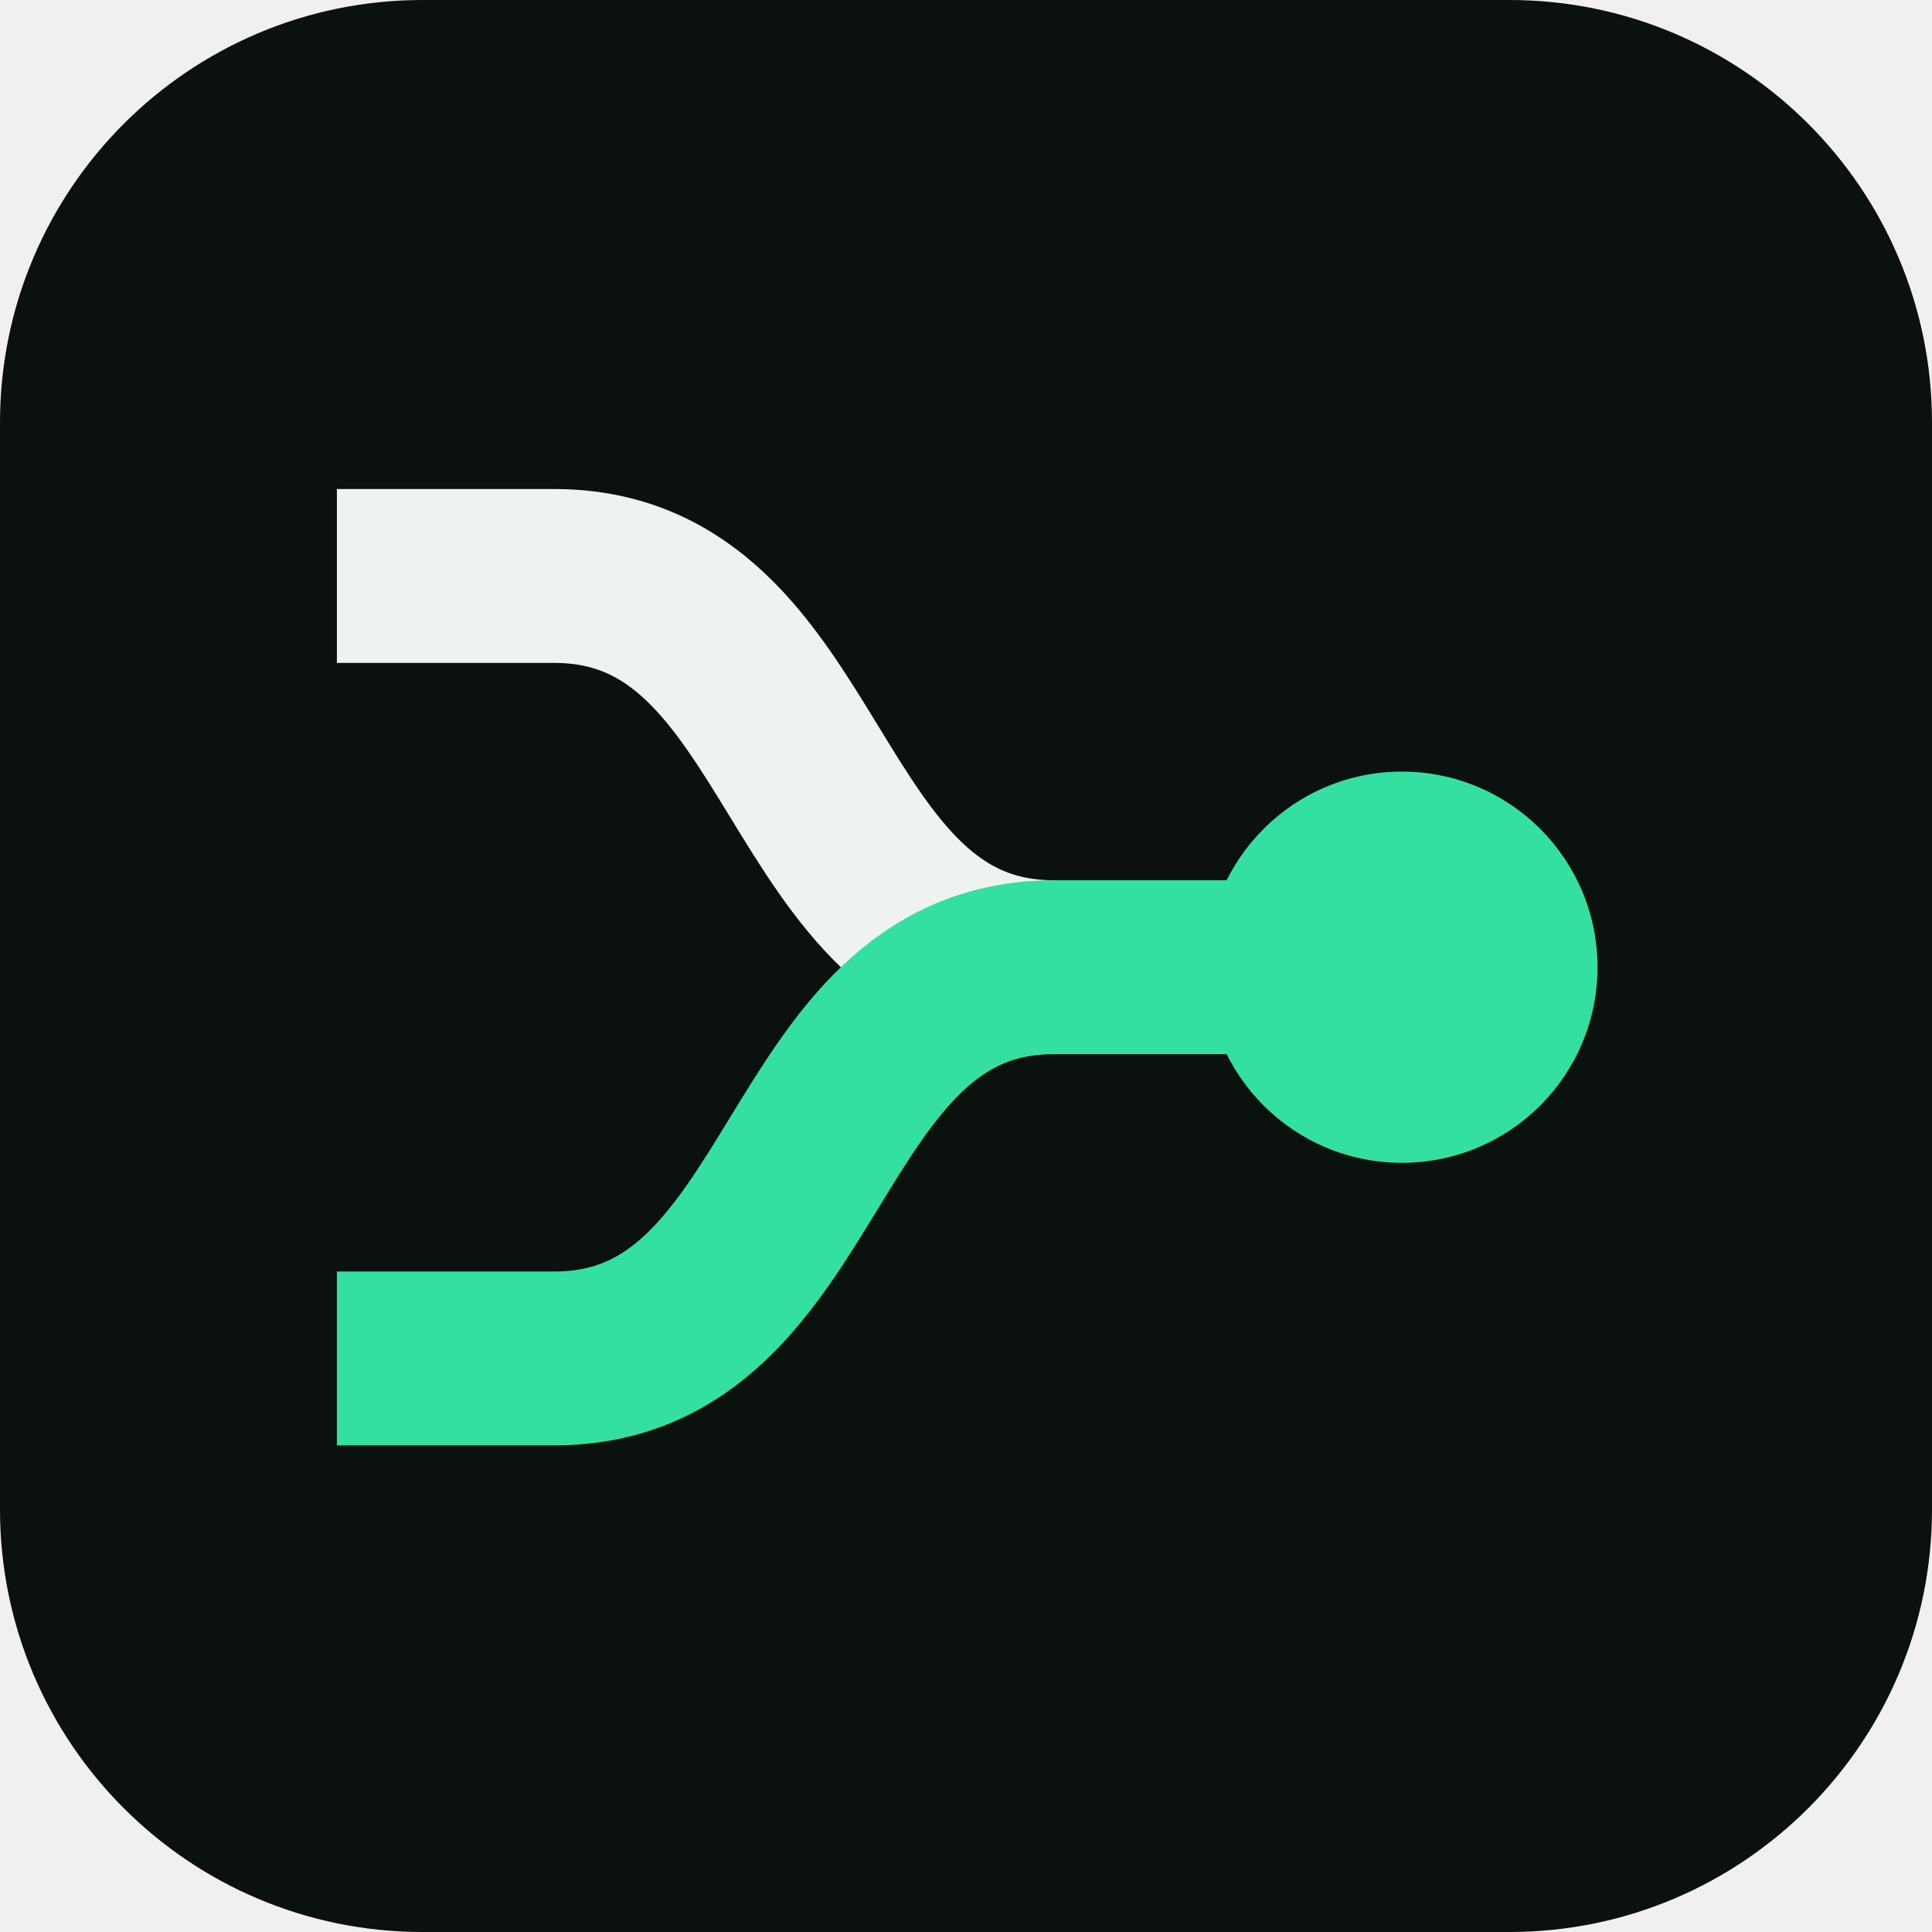
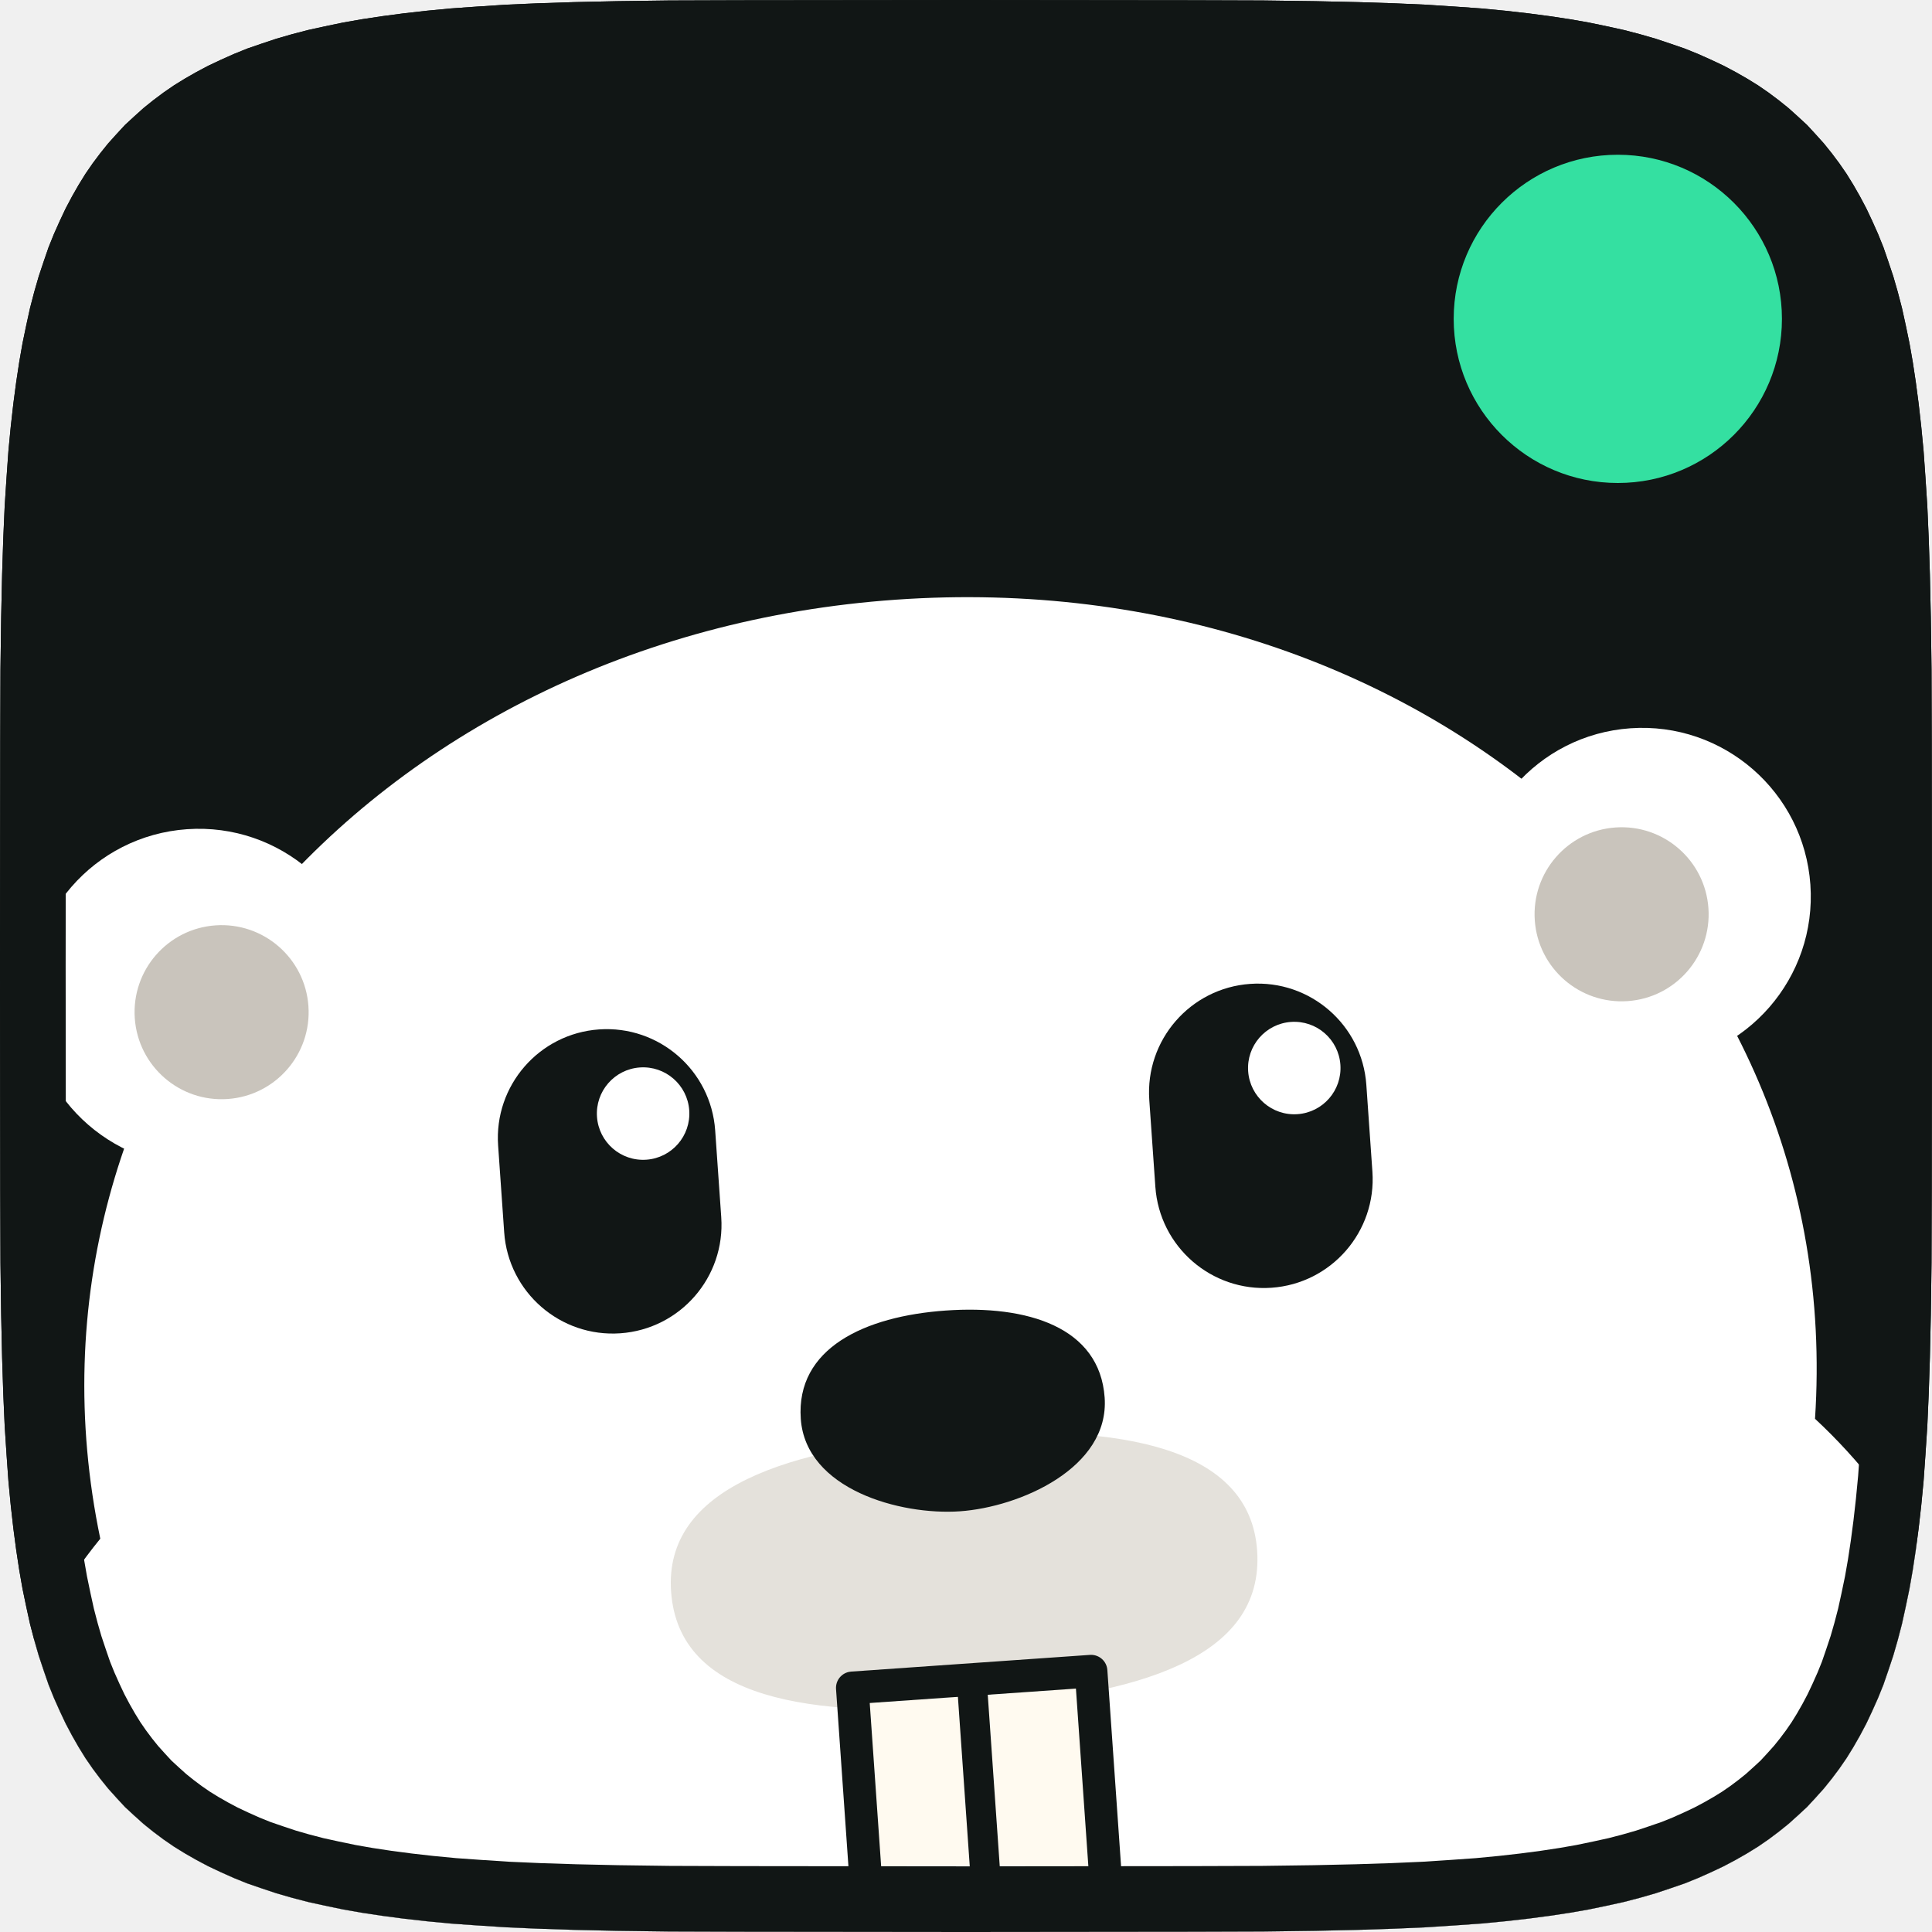
- <svg xmlns="http://www.w3.org/2000/svg" width="64" height="64" viewBox="0 0 64 64" role="img" aria-label="LazyREST">
-   <rect width="64" height="64" rx="14" fill="#0B110E" />
-   <g transform="translate(9 9) scale(0.72)">
-     <g fill="none" stroke-width="8" stroke-linecap="butt" stroke-linejoin="round">
-       <path d="M3 14 H13 C25 14 24 32 36 32" stroke="#EEF3F0" />
-       <path d="M3 50 H13 C25 50 24 32 36 32 H45" stroke="#34E0A1" />
+ <svg xmlns="http://www.w3.org/2000/svg" width="64" height="64" viewBox="100 100 824 824" role="img" aria-label="LazyREST">
+   <defs>
+     <clipPath id="lr-m">
+       <path d="M924.0 512.0 L923.9 608.0 L923.8 638.6 L923.5 660.9 L923.1 679.0 L922.6 694.5 L922.0 708.2 L921.2 720.5 L920.4 731.8 L919.4 742.2 L918.3 751.9 L917.1 761.0 L915.8 769.6 L914.4 777.6 L912.8 785.3 L911.2 792.6 L909.4 799.5 L907.5 806.1 L905.4 812.4 L903.3 818.5 L901.0 824.2 L898.5 829.8 L896.0 835.1 L893.3 840.2 L890.5 845.1 L887.6 849.8 L884.5 854.3 L881.2 858.7 L877.9 862.8 L874.3 866.8 L870.7 870.7 L866.8 874.3 L862.8 877.9 L858.7 881.2 L854.3 884.5 L849.8 887.6 L845.1 890.5 L840.2 893.3 L835.1 896.0 L829.8 898.5 L824.2 901.0 L818.5 903.3 L812.4 905.4 L806.1 907.5 L799.5 909.4 L792.6 911.2 L785.3 912.8 L777.6 914.4 L769.6 915.8 L761.0 917.1 L751.9 918.3 L742.2 919.4 L731.8 920.4 L720.5 921.2 L708.2 922.0 L694.5 922.6 L679.0 923.1 L660.9 923.5 L638.6 923.8 L608.0 923.9 L512.0 924.0 L416.0 923.9 L385.4 923.8 L363.1 923.5 L345.0 923.1 L329.5 922.6 L315.8 922.0 L303.5 921.2 L292.2 920.4 L281.8 919.4 L272.1 918.3 L263.0 917.1 L254.4 915.8 L246.4 914.4 L238.7 912.8 L231.4 911.2 L224.5 909.4 L217.9 907.5 L211.6 905.4 L205.5 903.3 L199.8 901.0 L194.2 898.5 L188.9 896.0 L183.8 893.3 L178.9 890.5 L174.2 887.6 L169.7 884.5 L165.3 881.2 L161.2 877.9 L157.2 874.3 L153.3 870.7 L149.7 866.8 L146.1 862.8 L142.8 858.7 L139.5 854.3 L136.4 849.8 L133.5 845.1 L130.7 840.2 L128.0 835.1 L125.5 829.8 L123.0 824.2 L120.7 818.5 L118.6 812.4 L116.5 806.1 L114.6 799.5 L112.8 792.6 L111.2 785.3 L109.6 777.6 L108.2 769.6 L106.9 761.0 L105.7 751.9 L104.6 742.2 L103.6 731.8 L102.8 720.5 L102.0 708.2 L101.4 694.5 L100.9 679.0 L100.5 660.9 L100.2 638.6 L100.1 608.0 L100.0 512.0 L100.1 416.0 L100.2 385.4 L100.5 363.1 L100.9 345.0 L101.4 329.5 L102.0 315.8 L102.8 303.5 L103.6 292.2 L104.6 281.8 L105.7 272.1 L106.9 263.0 L108.2 254.4 L109.6 246.4 L111.2 238.7 L112.8 231.4 L114.6 224.5 L116.5 217.9 L118.6 211.6 L120.7 205.5 L123.0 199.8 L125.5 194.2 L128.0 188.9 L130.7 183.8 L133.5 178.9 L136.4 174.2 L139.5 169.7 L142.8 165.3 L146.1 161.2 L149.7 157.2 L153.3 153.3 L157.2 149.7 L161.2 146.1 L165.3 142.8 L169.7 139.5 L174.2 136.4 L178.9 133.5 L183.8 130.7 L188.9 128.0 L194.2 125.5 L199.8 123.0 L205.5 120.7 L211.6 118.6 L217.9 116.5 L224.5 114.6 L231.4 112.8 L238.7 111.2 L246.4 109.6 L254.4 108.2 L263.0 106.9 L272.1 105.7 L281.8 104.6 L292.2 103.6 L303.5 102.8 L315.8 102.0 L329.5 101.4 L345.0 100.9 L363.1 100.5 L385.4 100.2 L416.0 100.1 L512.0 100.0 L608.0 100.1 L638.6 100.2 L660.9 100.5 L679.0 100.9 L694.5 101.4 L708.2 102.0 L720.5 102.8 L731.8 103.6 L742.2 104.6 L751.9 105.7 L761.0 106.9 L769.6 108.2 L777.6 109.6 L785.3 111.2 L792.6 112.8 L799.5 114.6 L806.1 116.5 L812.4 118.6 L818.5 120.7 L824.2 123.0 L829.8 125.5 L835.1 128.0 L840.2 130.7 L845.1 133.5 L849.8 136.4 L854.3 139.5 L858.7 142.8 L862.8 146.1 L866.8 149.7 L870.7 153.3 L874.3 157.2 L877.9 161.2 L881.2 165.3 L884.5 169.7 L887.6 174.2 L890.5 178.9 L893.3 183.8 L896.0 188.9 L898.5 194.2 L901.0 199.8 L903.3 205.5 L905.4 211.6 L907.5 217.9 L909.4 224.5 L911.2 231.4 L912.8 238.7 L914.4 246.4 L915.8 254.4 L917.1 263.0 L918.3 272.1 L919.4 281.8 L920.4 292.2 L921.2 303.5 L922.0 315.8 L922.6 329.5 L923.1 345.0 L923.5 363.1 L923.8 385.4 L923.9 416.0 Z" />
+     </clipPath>
+   </defs>
+   <path d="M924.0 512.0 L923.9 608.0 L923.8 638.6 L923.5 660.9 L923.1 679.0 L922.6 694.5 L922.0 708.2 L921.2 720.5 L920.4 731.8 L919.4 742.2 L918.3 751.9 L917.1 761.0 L915.8 769.6 L914.4 777.6 L912.8 785.3 L911.2 792.6 L909.4 799.5 L907.5 806.1 L905.4 812.4 L903.3 818.5 L901.0 824.2 L898.5 829.8 L896.0 835.1 L893.3 840.2 L890.5 845.1 L887.6 849.8 L884.5 854.3 L881.2 858.7 L877.9 862.8 L874.3 866.8 L870.7 870.7 L866.8 874.3 L862.8 877.9 L858.7 881.2 L854.3 884.5 L849.8 887.6 L845.1 890.5 L840.2 893.3 L835.1 896.0 L829.8 898.5 L824.2 901.0 L818.5 903.3 L812.4 905.4 L806.1 907.5 L799.5 909.4 L792.6 911.2 L785.3 912.8 L777.6 914.4 L769.6 915.8 L761.0 917.1 L751.9 918.3 L742.2 919.4 L731.8 920.4 L720.5 921.2 L708.2 922.0 L694.5 922.6 L679.0 923.1 L660.9 923.5 L638.6 923.8 L608.0 923.9 L512.0 924.0 L416.0 923.9 L385.4 923.8 L363.1 923.5 L345.0 923.1 L329.5 922.6 L315.8 922.0 L303.5 921.2 L292.2 920.4 L281.8 919.4 L272.1 918.3 L263.0 917.1 L254.4 915.8 L246.4 914.4 L238.7 912.8 L231.4 911.2 L224.5 909.4 L217.9 907.5 L211.6 905.4 L205.5 903.3 L199.8 901.0 L194.2 898.5 L188.9 896.0 L183.8 893.3 L178.9 890.5 L174.2 887.6 L169.7 884.5 L165.3 881.2 L161.2 877.9 L157.2 874.3 L153.3 870.7 L149.7 866.8 L146.1 862.8 L142.8 858.7 L139.5 854.3 L136.4 849.8 L133.5 845.1 L130.7 840.2 L128.0 835.1 L125.5 829.8 L123.0 824.2 L120.7 818.5 L118.6 812.4 L116.5 806.1 L114.6 799.5 L112.8 792.6 L111.2 785.3 L109.6 777.6 L108.2 769.6 L106.9 761.0 L105.7 751.9 L104.6 742.2 L103.6 731.8 L102.8 720.5 L102.0 708.2 L101.4 694.5 L100.9 679.0 L100.5 660.9 L100.2 638.6 L100.1 608.0 L100.0 512.0 L100.1 416.0 L100.2 385.4 L100.5 363.1 L100.9 345.0 L101.4 329.5 L102.0 315.8 L102.8 303.5 L103.6 292.2 L104.6 281.8 L105.7 272.1 L106.9 263.0 L108.2 254.4 L109.6 246.4 L111.2 238.7 L112.8 231.4 L114.6 224.5 L116.5 217.9 L118.6 211.6 L120.7 205.5 L123.0 199.8 L125.5 194.2 L128.0 188.9 L130.7 183.8 L133.5 178.9 L136.4 174.2 L139.5 169.7 L142.8 165.3 L146.1 161.2 L149.7 157.2 L153.3 153.3 L157.2 149.7 L161.2 146.1 L165.3 142.8 L169.7 139.5 L174.2 136.4 L178.9 133.5 L183.8 130.7 L188.9 128.0 L194.2 125.5 L199.8 123.0 L205.5 120.7 L211.6 118.6 L217.9 116.5 L224.5 114.6 L231.4 112.8 L238.7 111.2 L246.4 109.6 L254.4 108.2 L263.0 106.9 L272.1 105.7 L281.8 104.6 L292.2 103.6 L303.5 102.8 L315.8 102.0 L329.5 101.4 L345.0 100.9 L363.1 100.5 L385.4 100.2 L416.0 100.1 L512.0 100.0 L608.0 100.1 L638.6 100.2 L660.9 100.5 L679.0 100.9 L694.5 101.4 L708.2 102.0 L720.5 102.8 L731.8 103.6 L742.2 104.6 L751.9 105.7 L761.0 106.9 L769.6 108.2 L777.6 109.6 L785.3 111.2 L792.6 112.8 L799.5 114.6 L806.1 116.5 L812.4 118.6 L818.5 120.7 L824.2 123.0 L829.8 125.5 L835.1 128.0 L840.2 130.7 L845.1 133.5 L849.8 136.4 L854.3 139.5 L858.7 142.8 L862.8 146.1 L866.8 149.7 L870.7 153.3 L874.3 157.2 L877.9 161.2 L881.2 165.3 L884.5 169.7 L887.6 174.2 L890.5 178.9 L893.3 183.8 L896.0 188.9 L898.5 194.2 L901.0 199.8 L903.3 205.5 L905.4 211.6 L907.5 217.9 L909.4 224.5 L911.2 231.4 L912.8 238.7 L914.4 246.4 L915.8 254.4 L917.1 263.0 L918.3 272.1 L919.4 281.8 L920.4 292.2 L921.2 303.5 L922.0 315.8 L922.6 329.5 L923.1 345.0 L923.5 363.1 L923.8 385.4 L923.9 416.0 Z" fill="#111615" />
+   <g clip-path="url(#lr-m)">
+     <circle cx="790" cy="236" r="70" fill="#34E0A1" />
+     <g transform="translate(512 1060) scale(1.16) translate(-512 -1000) rotate(-4 512 760)">
+       <g fill="#fff">
+         <circle cx="246" cy="520" r="62" />
+         <circle cx="778" cy="520" r="62" />
+         <path d="M 104 1110 C 104 900 136 780 196 716 C 172 540 318 392 512 392 C 706 392 852 540 828 716 C 888 780 920 900 920 1110 Z" />
+       </g>
+       <circle cx="254" cy="526" r="32" fill="#c9c4bc" />
+       <circle cx="770" cy="526" r="32" fill="#c9c4bc" />
+       <rect x="352" y="542" width="80" height="112" rx="40" fill="#111615" />
+       <circle cx="406" cy="574" r="17" fill="#fff" />
+       <rect x="592" y="542" width="80" height="112" rx="40" fill="#111615" />
+       <circle cx="646" cy="574" r="17" fill="#fff" />
+       <path d="M 404 750 C 404 712 450 700 512 700 C 574 700 620 712 620 750 C 620 790 572 800 512 800 C 452 800 404 790 404 750 Z" fill="#e4e1db" />
+       <path d="M 456 690 C 456 664 482 654 512 654 C 542 654 568 664 568 690 C 568 716 534 728 512 728 C 490 728 456 716 456 690 Z" fill="#111615" />
+       <path d="M 468 790 L 556 790 L 556 862 Q 556 874 544 874 L 480 874 Q 468 874 468 862 Z" fill="#fffaf0" stroke="#111615" stroke-width="12" stroke-linejoin="round" />
+       <path d="M 512 792 L 512 872" stroke="#111615" stroke-width="11" />
    </g>
-     <circle cx="52" cy="32" r="9" fill="#34E0A1" />
+     <path d="M924.0 512.0 L923.9 608.0 L923.8 638.6 L923.5 660.9 L923.1 679.0 L922.6 694.5 L922.0 708.2 L921.2 720.5 L920.4 731.8 L919.4 742.2 L918.3 751.9 L917.1 761.0 L915.8 769.6 L914.4 777.6 L912.8 785.3 L911.2 792.6 L909.4 799.5 L907.5 806.1 L905.4 812.4 L903.3 818.5 L901.0 824.2 L898.5 829.8 L896.0 835.1 L893.3 840.2 L890.5 845.1 L887.6 849.8 L884.5 854.3 L881.2 858.7 L877.9 862.8 L874.3 866.8 L870.7 870.7 L866.8 874.3 L862.8 877.9 L858.7 881.2 L854.3 884.5 L849.8 887.6 L845.1 890.5 L840.2 893.3 L835.1 896.0 L829.8 898.5 L824.2 901.0 L818.5 903.3 L812.4 905.4 L806.1 907.5 L799.5 909.4 L792.6 911.2 L785.3 912.8 L777.6 914.4 L769.6 915.8 L761.0 917.1 L751.9 918.3 L742.2 919.4 L731.8 920.4 L720.5 921.2 L708.2 922.0 L694.5 922.6 L679.0 923.1 L660.9 923.5 L638.6 923.8 L608.0 923.9 L512.0 924.0 L416.0 923.9 L385.4 923.8 L363.1 923.5 L345.0 923.1 L329.5 922.6 L315.8 922.0 L303.5 921.2 L292.2 920.4 L281.8 919.4 L272.1 918.3 L263.0 917.1 L254.4 915.8 L246.4 914.4 L238.7 912.8 L231.4 911.2 L224.5 909.4 L217.9 907.5 L211.6 905.4 L205.5 903.3 L199.8 901.0 L194.2 898.5 L188.9 896.0 L183.8 893.3 L178.9 890.5 L174.2 887.6 L169.7 884.5 L165.3 881.2 L161.2 877.9 L157.2 874.3 L153.3 870.7 L149.7 866.8 L146.1 862.8 L142.8 858.7 L139.5 854.3 L136.4 849.8 L133.5 845.1 L130.7 840.2 L128.0 835.1 L125.5 829.8 L123.0 824.2 L120.7 818.5 L118.6 812.4 L116.5 806.1 L114.6 799.5 L112.8 792.6 L111.2 785.3 L109.6 777.6 L108.2 769.6 L106.9 761.0 L105.7 751.9 L104.6 742.2 L103.6 731.8 L102.8 720.5 L102.0 708.2 L101.4 694.5 L100.9 679.0 L100.5 660.9 L100.2 638.6 L100.1 608.0 L100.0 512.0 L100.1 416.0 L100.2 385.4 L100.5 363.1 L100.9 345.0 L101.4 329.5 L102.0 315.8 L102.8 303.5 L103.6 292.2 L104.6 281.8 L105.7 272.1 L106.9 263.0 L108.2 254.4 L109.6 246.4 L111.2 238.7 L112.8 231.4 L114.6 224.5 L116.5 217.9 L118.6 211.6 L120.7 205.5 L123.0 199.8 L125.5 194.2 L128.0 188.9 L130.7 183.8 L133.5 178.9 L136.4 174.2 L139.5 169.7 L142.8 165.3 L146.1 161.2 L149.7 157.2 L153.3 153.3 L157.2 149.7 L161.2 146.1 L165.3 142.8 L169.7 139.5 L174.2 136.4 L178.9 133.5 L183.8 130.7 L188.9 128.0 L194.2 125.5 L199.8 123.0 L205.5 120.7 L211.6 118.6 L217.9 116.5 L224.5 114.6 L231.4 112.8 L238.7 111.2 L246.4 109.6 L254.4 108.2 L263.0 106.9 L272.1 105.7 L281.8 104.6 L292.2 103.6 L303.5 102.8 L315.8 102.0 L329.5 101.4 L345.0 100.9 L363.1 100.5 L385.4 100.2 L416.0 100.1 L512.0 100.0 L608.0 100.1 L638.6 100.2 L660.9 100.5 L679.0 100.9 L694.5 101.4 L708.2 102.0 L720.5 102.8 L731.8 103.6 L742.2 104.6 L751.9 105.7 L761.0 106.9 L769.6 108.2 L777.6 109.6 L785.3 111.2 L792.6 112.8 L799.5 114.6 L806.1 116.5 L812.4 118.6 L818.5 120.7 L824.2 123.0 L829.8 125.5 L835.1 128.0 L840.2 130.7 L845.1 133.5 L849.8 136.4 L854.3 139.5 L858.7 142.8 L862.8 146.1 L866.8 149.7 L870.7 153.3 L874.3 157.2 L877.9 161.2 L881.2 165.3 L884.5 169.7 L887.6 174.2 L890.5 178.9 L893.3 183.8 L896.0 188.9 L898.5 194.2 L901.0 199.8 L903.3 205.5 L905.4 211.6 L907.5 217.9 L909.4 224.5 L911.2 231.4 L912.8 238.7 L914.4 246.4 L915.8 254.4 L917.1 263.0 L918.3 272.1 L919.4 281.8 L920.4 292.2 L921.2 303.5 L922.0 315.8 L922.6 329.5 L923.1 345.0 L923.5 363.1 L923.8 385.4 L923.9 416.0 Z" fill="none" stroke="#111615" stroke-width="56" />
  </g>
</svg>
